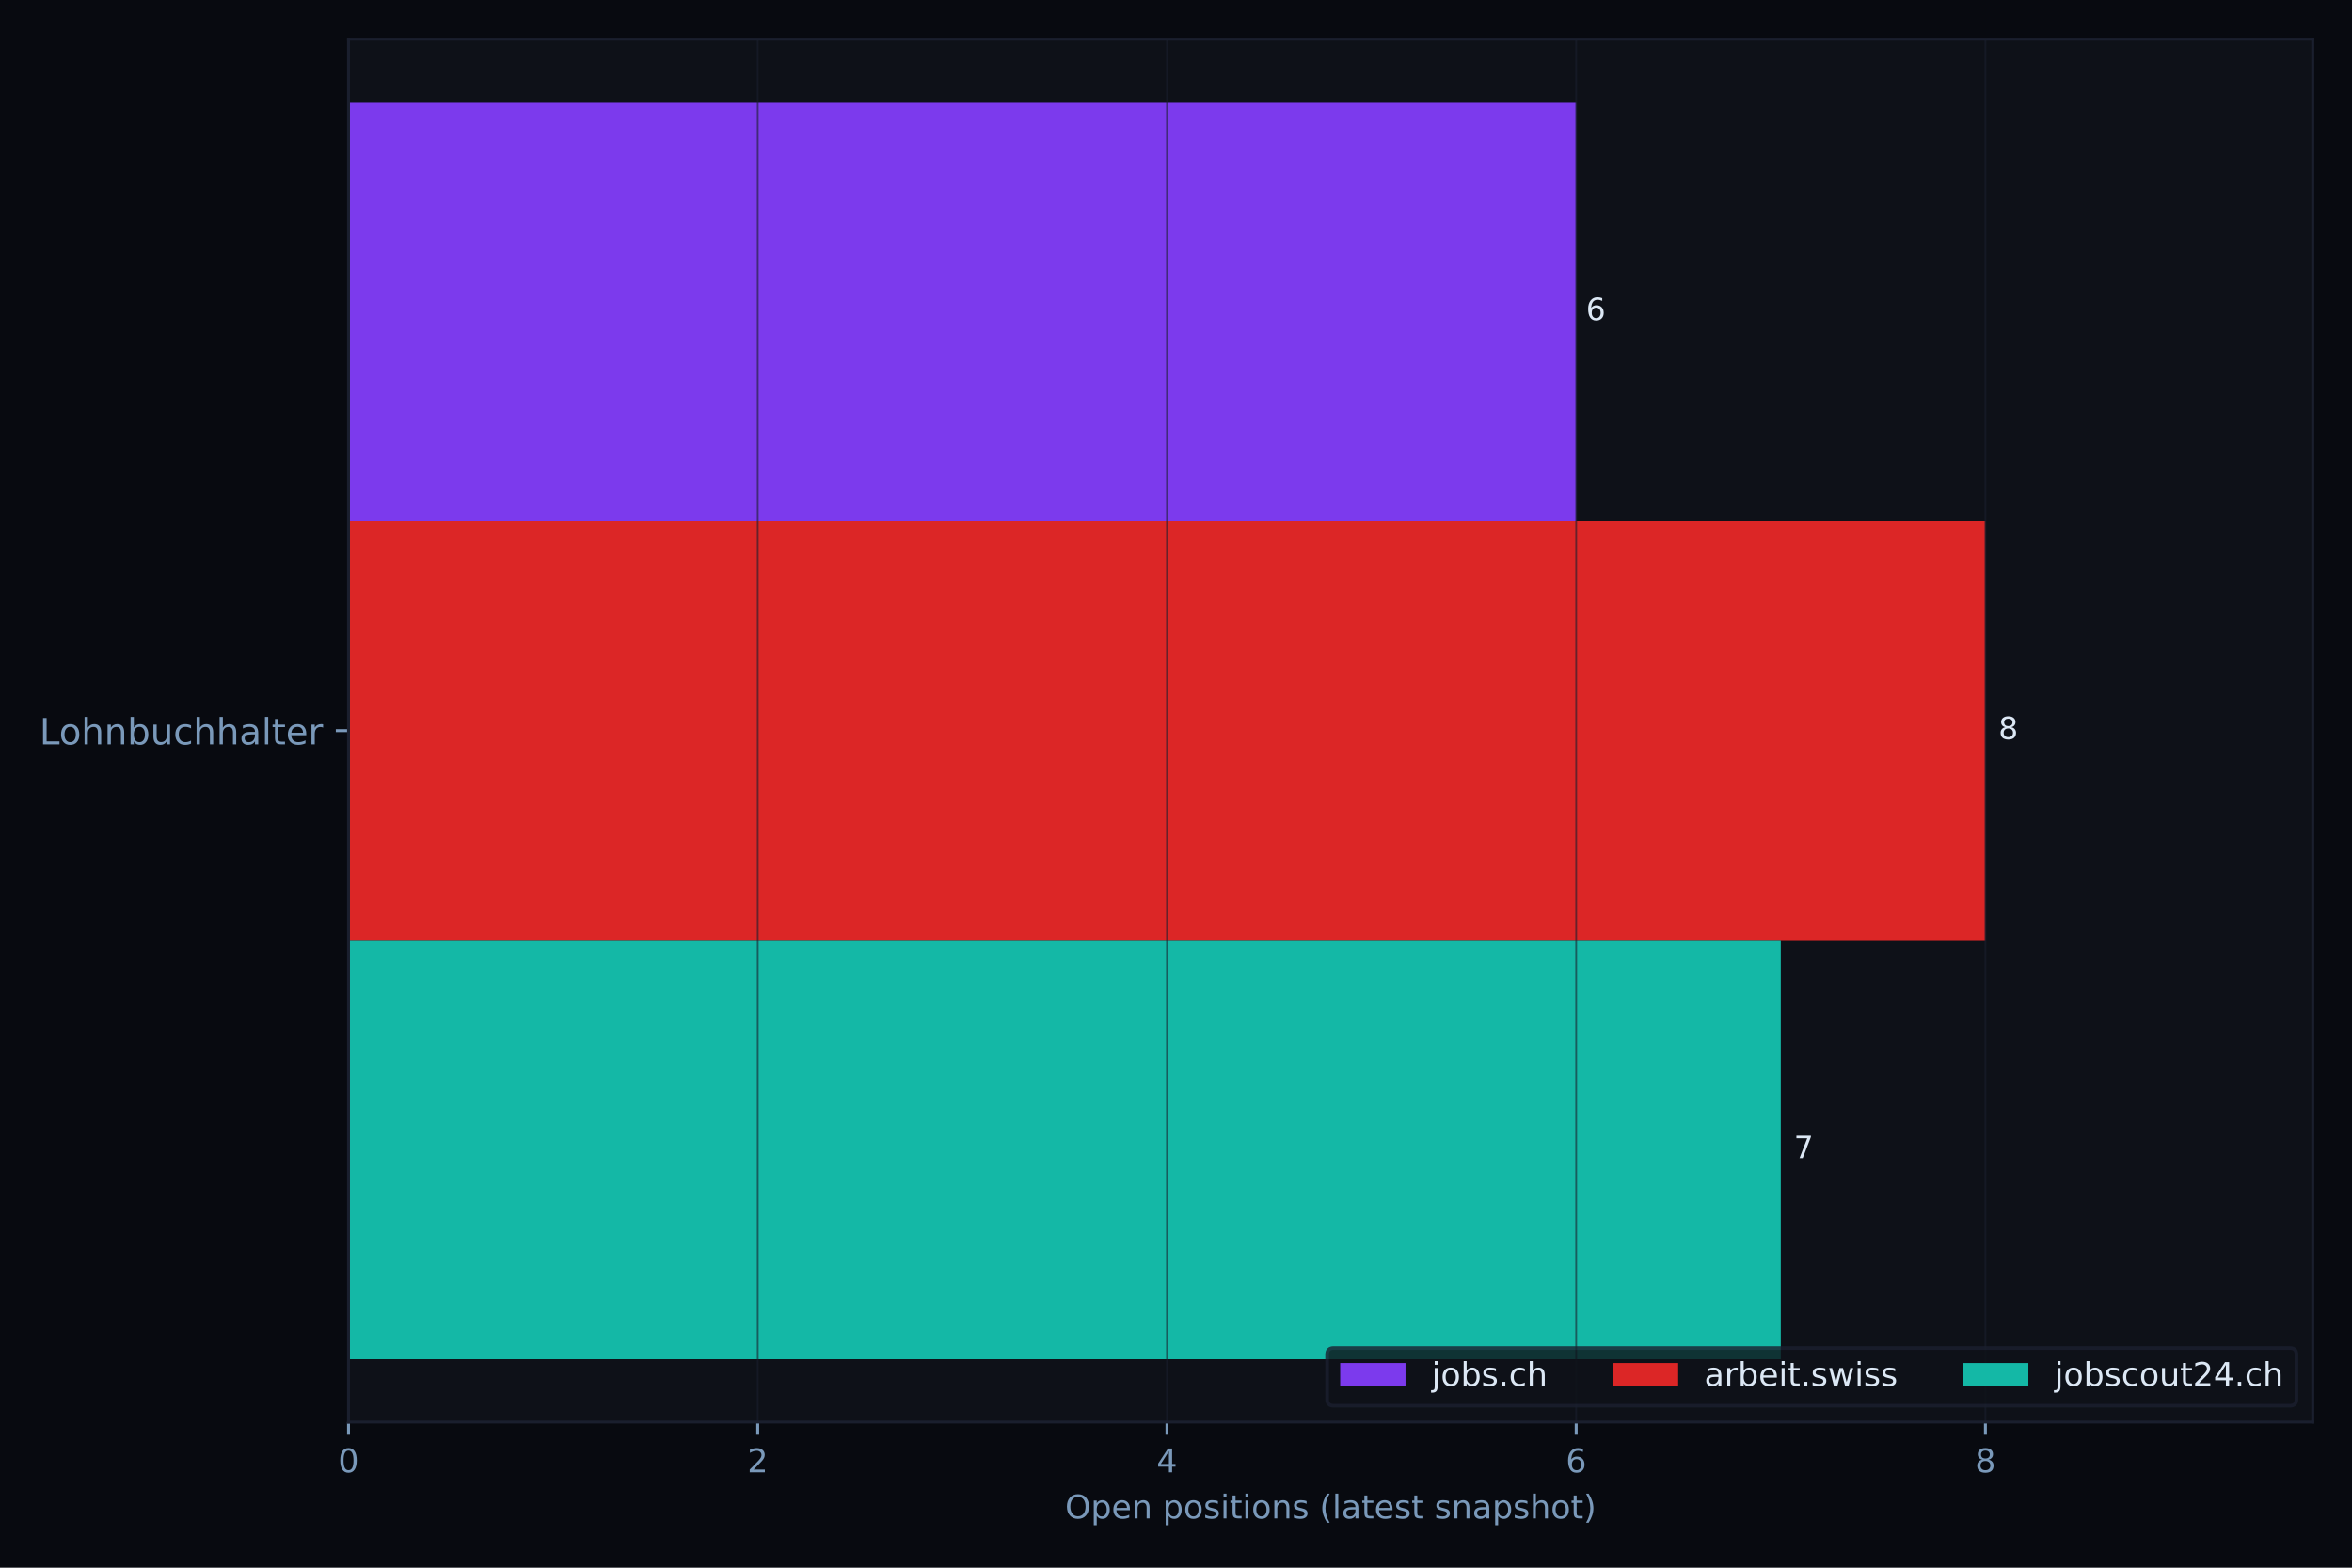
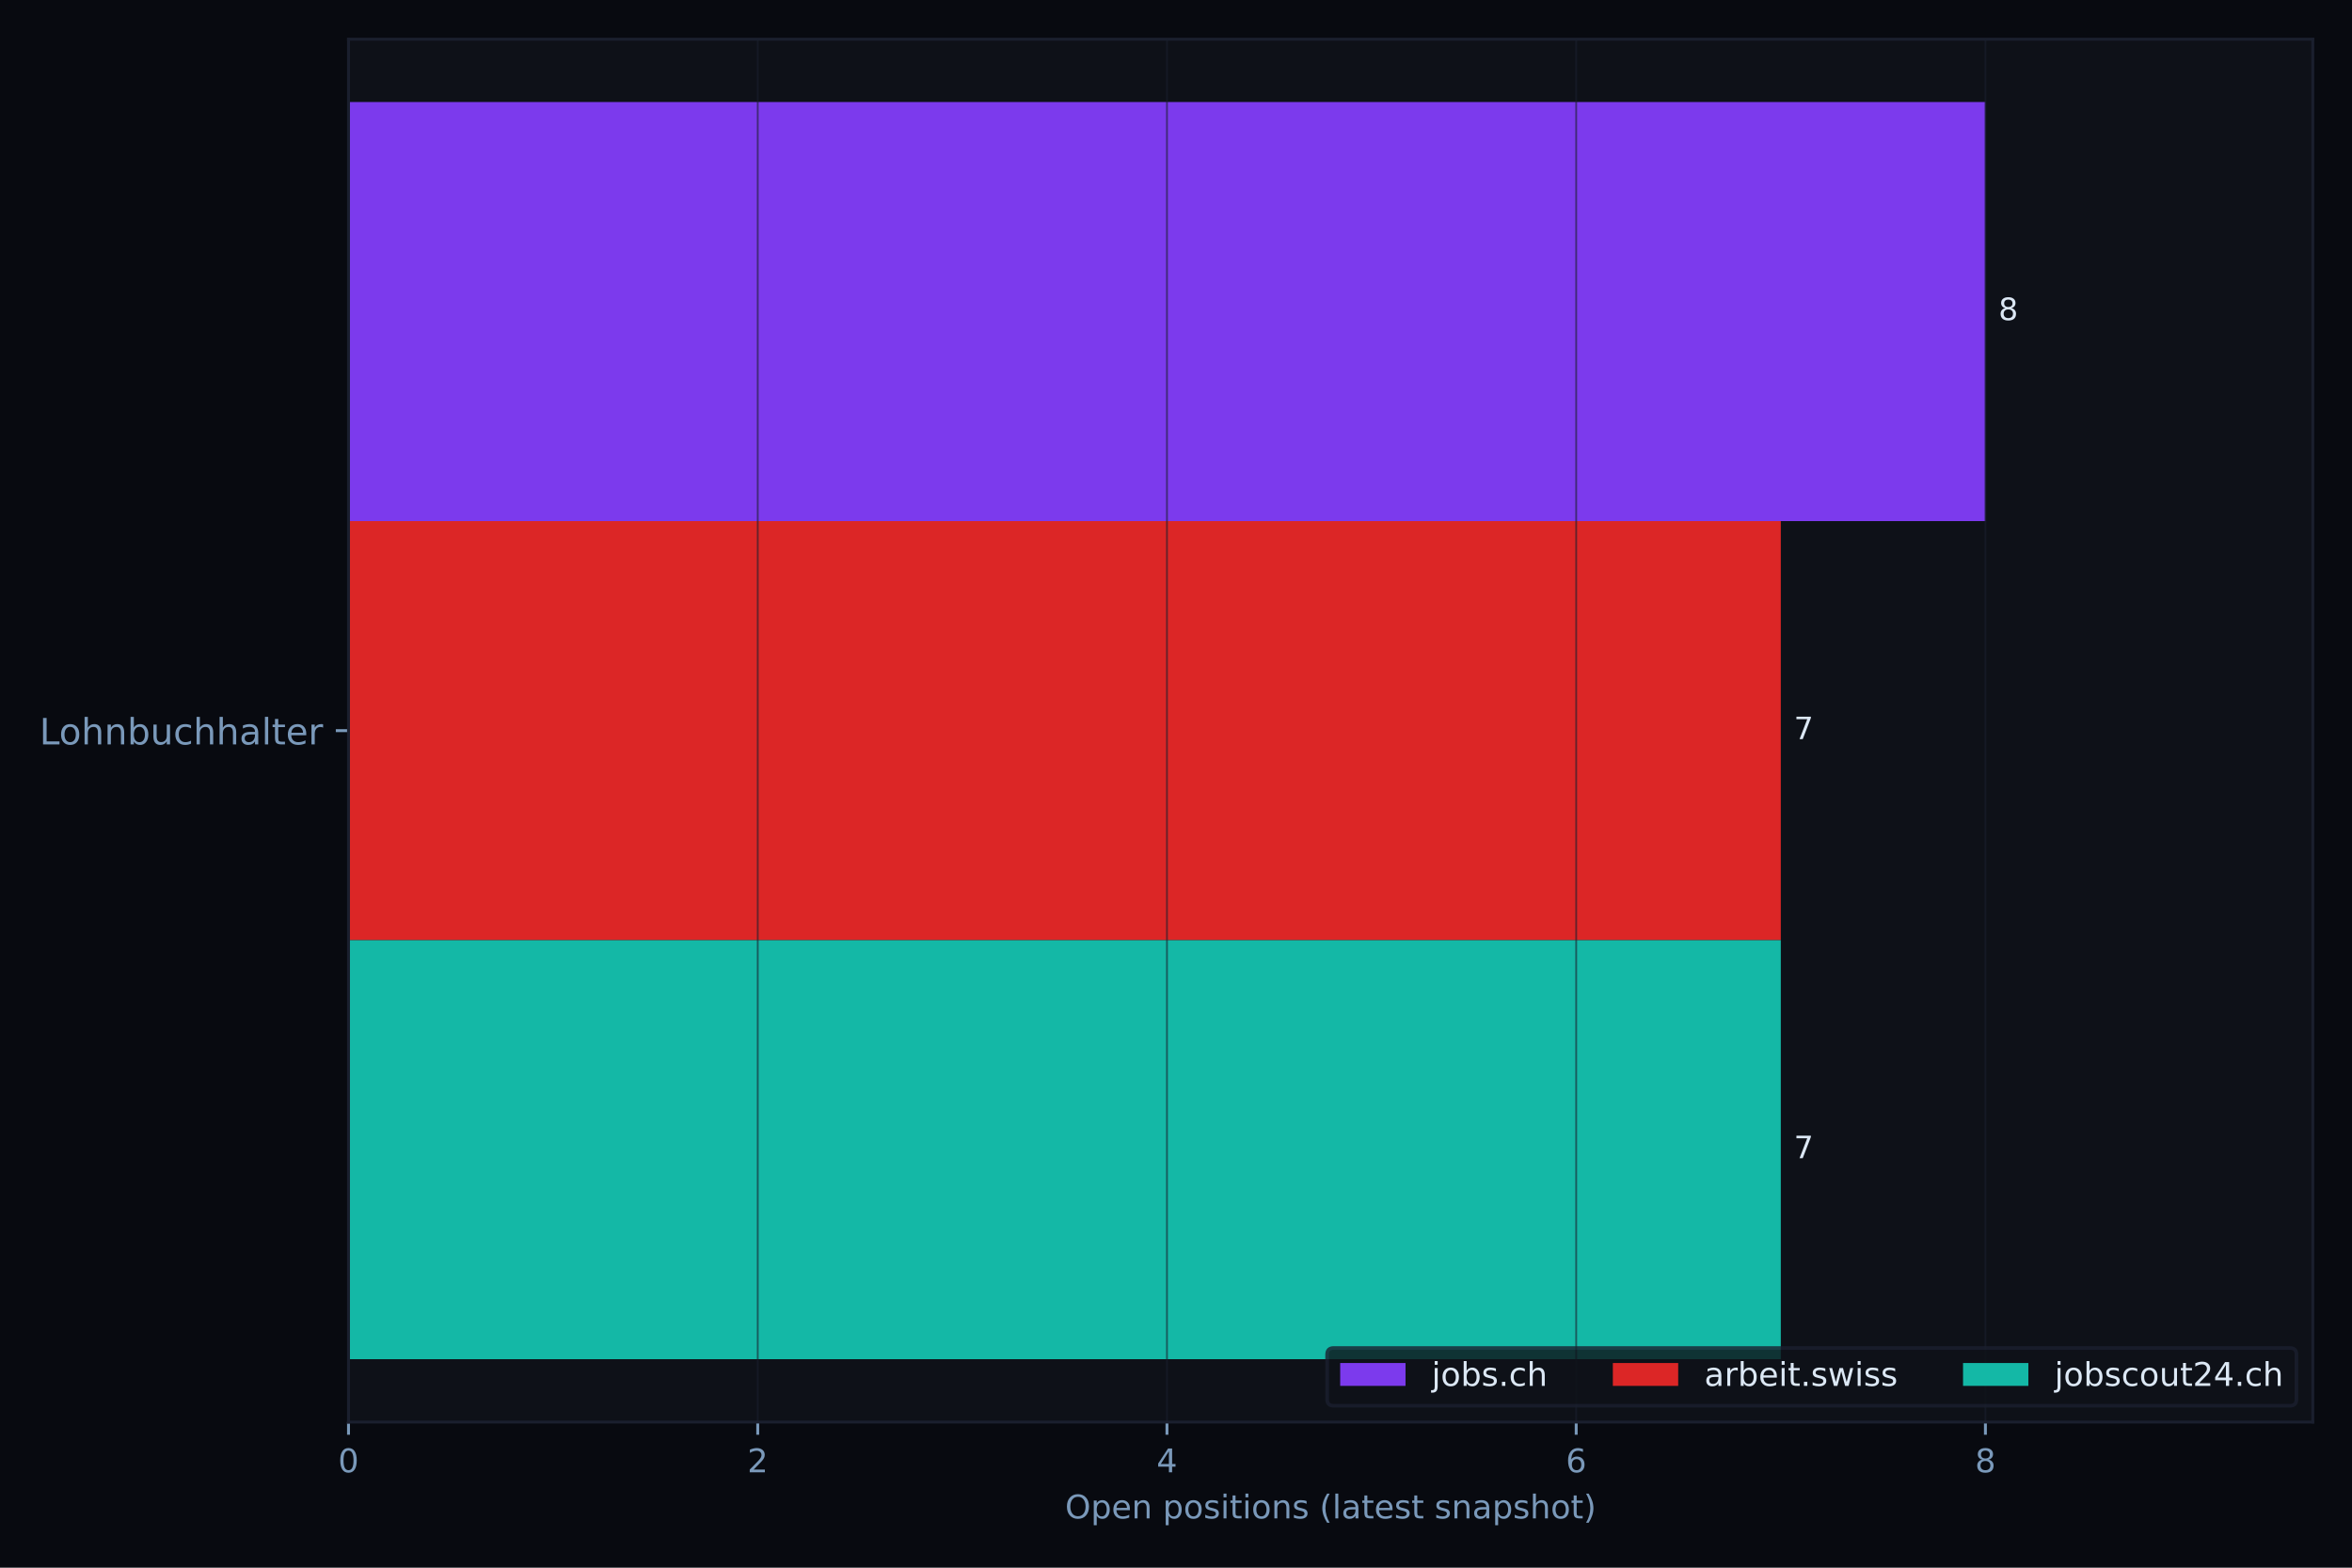
<svg xmlns="http://www.w3.org/2000/svg" xmlns:xlink="http://www.w3.org/1999/xlink" width="648pt" height="432pt" viewBox="0 0 648 432" version="1.1">
  <defs>
    <style type="text/css">*{stroke-linejoin: round; stroke-linecap: butt}</style>
  </defs>
  <g id="figure_1">
    <g id="patch_1">
      <path d="M 0 432  L 648 432  L 648 0  L 0 0  z " style="fill: #080a10" />
    </g>
    <g id="axes_1">
      <g id="patch_2">
        <path d="M 96.018 391.873  L 637.2 391.873  L 637.2 10.8  L 96.018 10.8  z " style="fill: #0e1118" />
      </g>
      <g id="patch_3">
-         <path d="M 96.018 28.121  L 434.257 28.121  L 434.257 143.598  L 96.018 143.598  z " clip-path="url(#pcf8d20ee85)" style="fill: #7c3aed" />
+         <path d="M 96.018 28.121  L 547.003 28.121  L 547.003 143.598  L 96.018 143.598  z " clip-path="url(#pcf8d20ee85)" style="fill: #7c3aed" />
      </g>
      <g id="patch_4">
-         <path d="M 96.018 143.598  L 547.003 143.598  L 547.003 259.075  L 96.018 259.075  z " clip-path="url(#pcf8d20ee85)" style="fill: #dc2626" />
+         <path d="M 96.018 143.598  L 490.63 143.598  L 490.63 259.075  L 96.018 259.075  z " clip-path="url(#pcf8d20ee85)" style="fill: #dc2626" />
      </g>
      <g id="patch_5">
        <path d="M 96.018 259.075  L 490.63 259.075  L 490.63 374.551  L 96.018 374.551  z " clip-path="url(#pcf8d20ee85)" style="fill: #14b8a6" />
      </g>
      <g id="matplotlib.axis_1">
        <g id="xtick_1">
          <g id="line2d_1">
            <path d="M 96.018 391.873  L 96.018 10.8  " clip-path="url(#pcf8d20ee85)" style="fill: none; stroke: #1a1f2e; stroke-opacity: 0.6; stroke-width: 0.5; stroke-linecap: square" />
          </g>
          <g id="line2d_2">
            <defs>
              <path id="mff3be124f5" d="M 0 0  L 0 3.5  " style="stroke: #7a99ba; stroke-width: 0.8" />
            </defs>
            <g>
              <use xlink:href="#mff3be124f5" x="96.018" y="391.873" style="fill: #7a99ba; stroke: #7a99ba; stroke-width: 0.8" />
            </g>
          </g>
          <g id="text_1">
            <g style="fill: #7a99ba" transform="translate(93.15506 405.7113) scale(0.09 -0.09)">
              <defs>
                <path id="DejaVuSans-30" d="M 2034 4250  Q 1547 4250 1301 3770  Q 1056 3291 1056 2328  Q 1056 1369 1301 889  Q 1547 409 2034 409  Q 2525 409 2770 889  Q 3016 1369 3016 2328  Q 3016 3291 2770 3770  Q 2525 4250 2034 4250  z M 2034 4750  Q 2819 4750 3233 4129  Q 3647 3509 3647 2328  Q 3647 1150 3233 529  Q 2819 -91 2034 -91  Q 1250 -91 836 529  Q 422 1150 422 2328  Q 422 3509 836 4129  Q 1250 4750 2034 4750  z " transform="scale(0.015625)" />
              </defs>
              <use xlink:href="#DejaVuSans-30" />
            </g>
          </g>
        </g>
        <g id="xtick_2">
          <g id="line2d_3">
            <path d="M 208.764 391.873  L 208.764 10.8  " clip-path="url(#pcf8d20ee85)" style="fill: none; stroke: #1a1f2e; stroke-opacity: 0.6; stroke-width: 0.5; stroke-linecap: square" />
          </g>
          <g id="line2d_4">
            <g>
              <use xlink:href="#mff3be124f5" x="208.764" y="391.873" style="fill: #7a99ba; stroke: #7a99ba; stroke-width: 0.8" />
            </g>
          </g>
          <g id="text_2">
            <g style="fill: #7a99ba" transform="translate(205.9013 405.7113) scale(0.09 -0.09)">
              <defs>
                <path id="DejaVuSans-32" d="M 1228 531  L 3431 531  L 3431 0  L 469 0  L 469 531  Q 828 903 1448 1529  Q 2069 2156 2228 2338  Q 2531 2678 2651 2914  Q 2772 3150 2772 3378  Q 2772 3750 2511 3984  Q 2250 4219 1831 4219  Q 1534 4219 1204 4116  Q 875 4013 500 3803  L 500 4441  Q 881 4594 1212 4672  Q 1544 4750 1819 4750  Q 2544 4750 2975 4387  Q 3406 4025 3406 3419  Q 3406 3131 3298 2873  Q 3191 2616 2906 2266  Q 2828 2175 2409 1742  Q 1991 1309 1228 531  z " transform="scale(0.015625)" />
              </defs>
              <use xlink:href="#DejaVuSans-32" />
            </g>
          </g>
        </g>
        <g id="xtick_3">
          <g id="line2d_5">
            <path d="M 321.511 391.873  L 321.511 10.8  " clip-path="url(#pcf8d20ee85)" style="fill: none; stroke: #1a1f2e; stroke-opacity: 0.6; stroke-width: 0.5; stroke-linecap: square" />
          </g>
          <g id="line2d_6">
            <g>
              <use xlink:href="#mff3be124f5" x="321.511" y="391.873" style="fill: #7a99ba; stroke: #7a99ba; stroke-width: 0.8" />
            </g>
          </g>
          <g id="text_3">
            <g style="fill: #7a99ba" transform="translate(318.6475 405.7113) scale(0.09 -0.09)">
              <defs>
                <path id="DejaVuSans-34" d="M 2419 4116  L 825 1625  L 2419 1625  L 2419 4116  z M 2253 4666  L 3047 4666  L 3047 1625  L 3713 1625  L 3713 1100  L 3047 1100  L 3047 0  L 2419 0  L 2419 1100  L 313 1100  L 313 1709  L 2253 4666  z " transform="scale(0.015625)" />
              </defs>
              <use xlink:href="#DejaVuSans-34" />
            </g>
          </g>
        </g>
        <g id="xtick_4">
          <g id="line2d_7">
            <path d="M 434.257 391.873  L 434.257 10.8  " clip-path="url(#pcf8d20ee85)" style="fill: none; stroke: #1a1f2e; stroke-opacity: 0.6; stroke-width: 0.5; stroke-linecap: square" />
          </g>
          <g id="line2d_8">
            <g>
              <use xlink:href="#mff3be124f5" x="434.257" y="391.873" style="fill: #7a99ba; stroke: #7a99ba; stroke-width: 0.8" />
            </g>
          </g>
          <g id="text_4">
            <g style="fill: #7a99ba" transform="translate(431.3937 405.7113) scale(0.09 -0.09)">
              <defs>
                <path id="DejaVuSans-36" d="M 2113 2584  Q 1688 2584 1439 2293  Q 1191 2003 1191 1497  Q 1191 994 1439 701  Q 1688 409 2113 409  Q 2538 409 2786 701  Q 3034 994 3034 1497  Q 3034 2003 2786 2293  Q 2538 2584 2113 2584  z M 3366 4563  L 3366 3988  Q 3128 4100 2886 4159  Q 2644 4219 2406 4219  Q 1781 4219 1451 3797  Q 1122 3375 1075 2522  Q 1259 2794 1537 2939  Q 1816 3084 2150 3084  Q 2853 3084 3261 2657  Q 3669 2231 3669 1497  Q 3669 778 3244 343  Q 2819 -91 2113 -91  Q 1303 -91 875 529  Q 447 1150 447 2328  Q 447 3434 972 4092  Q 1497 4750 2381 4750  Q 2619 4750 2861 4703  Q 3103 4656 3366 4563  z " transform="scale(0.015625)" />
              </defs>
              <use xlink:href="#DejaVuSans-36" />
            </g>
          </g>
        </g>
        <g id="xtick_5">
          <g id="line2d_9">
            <path d="M 547.003 391.873  L 547.003 10.8  " clip-path="url(#pcf8d20ee85)" style="fill: none; stroke: #1a1f2e; stroke-opacity: 0.6; stroke-width: 0.5; stroke-linecap: square" />
          </g>
          <g id="line2d_10">
            <g>
              <use xlink:href="#mff3be124f5" x="547.003" y="391.873" style="fill: #7a99ba; stroke: #7a99ba; stroke-width: 0.8" />
            </g>
          </g>
          <g id="text_5">
            <g style="fill: #7a99ba" transform="translate(544.1399 405.7113) scale(0.09 -0.09)">
              <defs>
                <path id="DejaVuSans-38" d="M 2034 2216  Q 1584 2216 1326 1975  Q 1069 1734 1069 1313  Q 1069 891 1326 650  Q 1584 409 2034 409  Q 2484 409 2743 651  Q 3003 894 3003 1313  Q 3003 1734 2745 1975  Q 2488 2216 2034 2216  z M 1403 2484  Q 997 2584 770 2862  Q 544 3141 544 3541  Q 544 4100 942 4425  Q 1341 4750 2034 4750  Q 2731 4750 3128 4425  Q 3525 4100 3525 3541  Q 3525 3141 3298 2862  Q 3072 2584 2669 2484  Q 3125 2378 3379 2068  Q 3634 1759 3634 1313  Q 3634 634 3220 271  Q 2806 -91 2034 -91  Q 1263 -91 848 271  Q 434 634 434 1313  Q 434 1759 690 2068  Q 947 2378 1403 2484  z M 1172 3481  Q 1172 3119 1398 2916  Q 1625 2713 2034 2713  Q 2441 2713 2670 2916  Q 2900 3119 2900 3481  Q 2900 3844 2670 4047  Q 2441 4250 2034 4250  Q 1625 4250 1398 4047  Q 1172 3844 1172 3481  z " transform="scale(0.015625)" />
              </defs>
              <use xlink:href="#DejaVuSans-38" />
            </g>
          </g>
        </g>
        <g id="text_6">
          <g style="fill: #7a99ba" transform="translate(293.4454 418.4216) scale(0.09 -0.09)">
            <defs>
              <path id="DejaVuSans-4f" d="M 2522 4238  Q 1834 4238 1429 3725  Q 1025 3213 1025 2328  Q 1025 1447 1429 934  Q 1834 422 2522 422  Q 3209 422 3611 934  Q 4013 1447 4013 2328  Q 4013 3213 3611 3725  Q 3209 4238 2522 4238  z M 2522 4750  Q 3503 4750 4090 4092  Q 4678 3434 4678 2328  Q 4678 1225 4090 567  Q 3503 -91 2522 -91  Q 1538 -91 948 565  Q 359 1222 359 2328  Q 359 3434 948 4092  Q 1538 4750 2522 4750  z " transform="scale(0.015625)" />
              <path id="DejaVuSans-70" d="M 1159 525  L 1159 -1331  L 581 -1331  L 581 3500  L 1159 3500  L 1159 2969  Q 1341 3281 1617 3432  Q 1894 3584 2278 3584  Q 2916 3584 3314 3078  Q 3713 2572 3713 1747  Q 3713 922 3314 415  Q 2916 -91 2278 -91  Q 1894 -91 1617 61  Q 1341 213 1159 525  z M 3116 1747  Q 3116 2381 2855 2742  Q 2594 3103 2138 3103  Q 1681 3103 1420 2742  Q 1159 2381 1159 1747  Q 1159 1113 1420 752  Q 1681 391 2138 391  Q 2594 391 2855 752  Q 3116 1113 3116 1747  z " transform="scale(0.015625)" />
              <path id="DejaVuSans-65" d="M 3597 1894  L 3597 1613  L 953 1613  Q 991 1019 1311 708  Q 1631 397 2203 397  Q 2534 397 2845 478  Q 3156 559 3463 722  L 3463 178  Q 3153 47 2828 -22  Q 2503 -91 2169 -91  Q 1331 -91 842 396  Q 353 884 353 1716  Q 353 2575 817 3079  Q 1281 3584 2069 3584  Q 2775 3584 3186 3129  Q 3597 2675 3597 1894  z M 3022 2063  Q 3016 2534 2758 2815  Q 2500 3097 2075 3097  Q 1594 3097 1305 2825  Q 1016 2553 972 2059  L 3022 2063  z " transform="scale(0.015625)" />
              <path id="DejaVuSans-6e" d="M 3513 2113  L 3513 0  L 2938 0  L 2938 2094  Q 2938 2591 2744 2837  Q 2550 3084 2163 3084  Q 1697 3084 1428 2787  Q 1159 2491 1159 1978  L 1159 0  L 581 0  L 581 3500  L 1159 3500  L 1159 2956  Q 1366 3272 1645 3428  Q 1925 3584 2291 3584  Q 2894 3584 3203 3211  Q 3513 2838 3513 2113  z " transform="scale(0.015625)" />
              <path id="DejaVuSans-20" transform="scale(0.015625)" />
              <path id="DejaVuSans-6f" d="M 1959 3097  Q 1497 3097 1228 2736  Q 959 2375 959 1747  Q 959 1119 1226 758  Q 1494 397 1959 397  Q 2419 397 2687 759  Q 2956 1122 2956 1747  Q 2956 2369 2687 2733  Q 2419 3097 1959 3097  z M 1959 3584  Q 2709 3584 3137 3096  Q 3566 2609 3566 1747  Q 3566 888 3137 398  Q 2709 -91 1959 -91  Q 1206 -91 779 398  Q 353 888 353 1747  Q 353 2609 779 3096  Q 1206 3584 1959 3584  z " transform="scale(0.015625)" />
              <path id="DejaVuSans-73" d="M 2834 3397  L 2834 2853  Q 2591 2978 2328 3040  Q 2066 3103 1784 3103  Q 1356 3103 1142 2972  Q 928 2841 928 2578  Q 928 2378 1081 2264  Q 1234 2150 1697 2047  L 1894 2003  Q 2506 1872 2764 1633  Q 3022 1394 3022 966  Q 3022 478 2636 193  Q 2250 -91 1575 -91  Q 1294 -91 989 -36  Q 684 19 347 128  L 347 722  Q 666 556 975 473  Q 1284 391 1588 391  Q 1994 391 2212 530  Q 2431 669 2431 922  Q 2431 1156 2273 1281  Q 2116 1406 1581 1522  L 1381 1569  Q 847 1681 609 1914  Q 372 2147 372 2553  Q 372 3047 722 3315  Q 1072 3584 1716 3584  Q 2034 3584 2315 3537  Q 2597 3491 2834 3397  z " transform="scale(0.015625)" />
              <path id="DejaVuSans-69" d="M 603 3500  L 1178 3500  L 1178 0  L 603 0  L 603 3500  z M 603 4863  L 1178 4863  L 1178 4134  L 603 4134  L 603 4863  z " transform="scale(0.015625)" />
              <path id="DejaVuSans-74" d="M 1172 4494  L 1172 3500  L 2356 3500  L 2356 3053  L 1172 3053  L 1172 1153  Q 1172 725 1289 603  Q 1406 481 1766 481  L 2356 481  L 2356 0  L 1766 0  Q 1100 0 847 248  Q 594 497 594 1153  L 594 3053  L 172 3053  L 172 3500  L 594 3500  L 594 4494  L 1172 4494  z " transform="scale(0.015625)" />
              <path id="DejaVuSans-28" d="M 1984 4856  Q 1566 4138 1362 3434  Q 1159 2731 1159 2009  Q 1159 1288 1364 580  Q 1569 -128 1984 -844  L 1484 -844  Q 1016 -109 783 600  Q 550 1309 550 2009  Q 550 2706 781 3412  Q 1013 4119 1484 4856  L 1984 4856  z " transform="scale(0.015625)" />
              <path id="DejaVuSans-6c" d="M 603 4863  L 1178 4863  L 1178 0  L 603 0  L 603 4863  z " transform="scale(0.015625)" />
              <path id="DejaVuSans-61" d="M 2194 1759  Q 1497 1759 1228 1600  Q 959 1441 959 1056  Q 959 750 1161 570  Q 1363 391 1709 391  Q 2188 391 2477 730  Q 2766 1069 2766 1631  L 2766 1759  L 2194 1759  z M 3341 1997  L 3341 0  L 2766 0  L 2766 531  Q 2569 213 2275 61  Q 1981 -91 1556 -91  Q 1019 -91 701 211  Q 384 513 384 1019  Q 384 1609 779 1909  Q 1175 2209 1959 2209  L 2766 2209  L 2766 2266  Q 2766 2663 2505 2880  Q 2244 3097 1772 3097  Q 1472 3097 1187 3025  Q 903 2953 641 2809  L 641 3341  Q 956 3463 1253 3523  Q 1550 3584 1831 3584  Q 2591 3584 2966 3190  Q 3341 2797 3341 1997  z " transform="scale(0.015625)" />
              <path id="DejaVuSans-68" d="M 3513 2113  L 3513 0  L 2938 0  L 2938 2094  Q 2938 2591 2744 2837  Q 2550 3084 2163 3084  Q 1697 3084 1428 2787  Q 1159 2491 1159 1978  L 1159 0  L 581 0  L 581 4863  L 1159 4863  L 1159 2956  Q 1366 3272 1645 3428  Q 1925 3584 2291 3584  Q 2894 3584 3203 3211  Q 3513 2838 3513 2113  z " transform="scale(0.015625)" />
              <path id="DejaVuSans-29" d="M 513 4856  L 1013 4856  Q 1481 4119 1714 3412  Q 1947 2706 1947 2009  Q 1947 1309 1714 600  Q 1481 -109 1013 -844  L 513 -844  Q 928 -128 1133 580  Q 1338 1288 1338 2009  Q 1338 2731 1133 3434  Q 928 4138 513 4856  z " transform="scale(0.015625)" />
            </defs>
            <use xlink:href="#DejaVuSans-4f" />
            <use xlink:href="#DejaVuSans-70" x="78.711" />
            <use xlink:href="#DejaVuSans-65" x="142.188" />
            <use xlink:href="#DejaVuSans-6e" x="203.711" />
            <use xlink:href="#DejaVuSans-20" x="267.09" />
            <use xlink:href="#DejaVuSans-70" x="298.877" />
            <use xlink:href="#DejaVuSans-6f" x="362.354" />
            <use xlink:href="#DejaVuSans-73" x="423.535" />
            <use xlink:href="#DejaVuSans-69" x="475.635" />
            <use xlink:href="#DejaVuSans-74" x="503.418" />
            <use xlink:href="#DejaVuSans-69" x="542.627" />
            <use xlink:href="#DejaVuSans-6f" x="570.41" />
            <use xlink:href="#DejaVuSans-6e" x="631.592" />
            <use xlink:href="#DejaVuSans-73" x="694.971" />
            <use xlink:href="#DejaVuSans-20" x="747.07" />
            <use xlink:href="#DejaVuSans-28" x="778.857" />
            <use xlink:href="#DejaVuSans-6c" x="817.871" />
            <use xlink:href="#DejaVuSans-61" x="845.654" />
            <use xlink:href="#DejaVuSans-74" x="906.934" />
            <use xlink:href="#DejaVuSans-65" x="946.143" />
            <use xlink:href="#DejaVuSans-73" x="1007.666" />
            <use xlink:href="#DejaVuSans-74" x="1059.766" />
            <use xlink:href="#DejaVuSans-20" x="1098.975" />
            <use xlink:href="#DejaVuSans-73" x="1130.762" />
            <use xlink:href="#DejaVuSans-6e" x="1182.861" />
            <use xlink:href="#DejaVuSans-61" x="1246.24" />
            <use xlink:href="#DejaVuSans-70" x="1307.52" />
            <use xlink:href="#DejaVuSans-73" x="1370.996" />
            <use xlink:href="#DejaVuSans-68" x="1423.096" />
            <use xlink:href="#DejaVuSans-6f" x="1486.475" />
            <use xlink:href="#DejaVuSans-74" x="1547.656" />
            <use xlink:href="#DejaVuSans-29" x="1586.865" />
          </g>
        </g>
      </g>
      <g id="matplotlib.axis_2">
        <g id="ytick_1">
          <g id="line2d_11">
            <defs>
              <path id="mdf66c61492" d="M 0 0  L -3.5 0  " style="stroke: #7a99ba; stroke-width: 0.8" />
            </defs>
            <g>
              <use xlink:href="#mdf66c61492" x="96.018" y="201.336" style="fill: #7a99ba; stroke: #7a99ba; stroke-width: 0.8" />
            </g>
          </g>
          <g id="text_7">
            <g style="fill: #7a99ba" transform="translate(10.87756 205.1356) scale(0.1 -0.1)">
              <defs>
                <path id="DejaVuSans-4c" d="M 628 4666  L 1259 4666  L 1259 531  L 3531 531  L 3531 0  L 628 0  L 628 4666  z " transform="scale(0.015625)" />
                <path id="DejaVuSans-62" d="M 3116 1747  Q 3116 2381 2855 2742  Q 2594 3103 2138 3103  Q 1681 3103 1420 2742  Q 1159 2381 1159 1747  Q 1159 1113 1420 752  Q 1681 391 2138 391  Q 2594 391 2855 752  Q 3116 1113 3116 1747  z M 1159 2969  Q 1341 3281 1617 3432  Q 1894 3584 2278 3584  Q 2916 3584 3314 3078  Q 3713 2572 3713 1747  Q 3713 922 3314 415  Q 2916 -91 2278 -91  Q 1894 -91 1617 61  Q 1341 213 1159 525  L 1159 0  L 581 0  L 581 4863  L 1159 4863  L 1159 2969  z " transform="scale(0.015625)" />
                <path id="DejaVuSans-75" d="M 544 1381  L 544 3500  L 1119 3500  L 1119 1403  Q 1119 906 1312 657  Q 1506 409 1894 409  Q 2359 409 2629 706  Q 2900 1003 2900 1516  L 2900 3500  L 3475 3500  L 3475 0  L 2900 0  L 2900 538  Q 2691 219 2414 64  Q 2138 -91 1772 -91  Q 1169 -91 856 284  Q 544 659 544 1381  z M 1991 3584  L 1991 3584  z " transform="scale(0.015625)" />
                <path id="DejaVuSans-63" d="M 3122 3366  L 3122 2828  Q 2878 2963 2633 3030  Q 2388 3097 2138 3097  Q 1578 3097 1268 2742  Q 959 2388 959 1747  Q 959 1106 1268 751  Q 1578 397 2138 397  Q 2388 397 2633 464  Q 2878 531 3122 666  L 3122 134  Q 2881 22 2623 -34  Q 2366 -91 2075 -91  Q 1284 -91 818 406  Q 353 903 353 1747  Q 353 2603 823 3093  Q 1294 3584 2113 3584  Q 2378 3584 2631 3529  Q 2884 3475 3122 3366  z " transform="scale(0.015625)" />
                <path id="DejaVuSans-72" d="M 2631 2963  Q 2534 3019 2420 3045  Q 2306 3072 2169 3072  Q 1681 3072 1420 2755  Q 1159 2438 1159 1844  L 1159 0  L 581 0  L 581 3500  L 1159 3500  L 1159 2956  Q 1341 3275 1631 3429  Q 1922 3584 2338 3584  Q 2397 3584 2469 3576  Q 2541 3569 2628 3553  L 2631 2963  z " transform="scale(0.015625)" />
              </defs>
              <use xlink:href="#DejaVuSans-4c" />
              <use xlink:href="#DejaVuSans-6f" x="53.963" />
              <use xlink:href="#DejaVuSans-68" x="115.145" />
              <use xlink:href="#DejaVuSans-6e" x="178.523" />
              <use xlink:href="#DejaVuSans-62" x="241.902" />
              <use xlink:href="#DejaVuSans-75" x="305.379" />
              <use xlink:href="#DejaVuSans-63" x="368.758" />
              <use xlink:href="#DejaVuSans-68" x="423.738" />
              <use xlink:href="#DejaVuSans-68" x="487.117" />
              <use xlink:href="#DejaVuSans-61" x="550.496" />
              <use xlink:href="#DejaVuSans-6c" x="611.775" />
              <use xlink:href="#DejaVuSans-74" x="639.559" />
              <use xlink:href="#DejaVuSans-65" x="678.768" />
              <use xlink:href="#DejaVuSans-72" x="740.291" />
            </g>
          </g>
        </g>
      </g>
      <g id="patch_6">
        <path d="M 96.018 391.873  L 96.018 10.8  " style="fill: none; stroke: #1a1f2e; stroke-width: 0.8; stroke-linejoin: miter; stroke-linecap: square" />
      </g>
      <g id="patch_7">
        <path d="M 637.2 391.873  L 637.2 10.8  " style="fill: none; stroke: #1a1f2e; stroke-width: 0.8; stroke-linejoin: miter; stroke-linecap: square" />
      </g>
      <g id="patch_8">
        <path d="M 96.018 391.873  L 637.2 391.873  " style="fill: none; stroke: #1a1f2e; stroke-width: 0.8; stroke-linejoin: miter; stroke-linecap: square" />
      </g>
      <g id="patch_9">
        <path d="M 96.018 10.8  L 637.2 10.8  " style="fill: none; stroke: #1a1f2e; stroke-width: 0.8; stroke-linejoin: miter; stroke-linecap: square" />
      </g>
      <g id="text_8">
-         <g style="fill: #dce8f5" transform="translate(436.9627 88.20525) scale(0.085 -0.085)">
-           <use xlink:href="#DejaVuSans-36" />
+         <g style="fill: #dce8f5" transform="translate(550.6109 88.20525) scale(0.085 -0.085)">
+           <use xlink:href="#DejaVuSans-38" />
        </g>
      </g>
      <g id="text_9">
-         <g style="fill: #dce8f5" transform="translate(550.6109 203.6818) scale(0.085 -0.085)">
-           <use xlink:href="#DejaVuSans-38" />
-         </g>
-       </g>
-       <g id="text_10">
-         <g style="fill: #dce8f5" transform="translate(494.2378 319.1584) scale(0.085 -0.085)">
+         <g style="fill: #dce8f5" transform="translate(494.2378 203.6818) scale(0.085 -0.085)">
          <defs>
            <path id="DejaVuSans-37" d="M 525 4666  L 3525 4666  L 3525 4397  L 1831 0  L 1172 0  L 2766 4134  L 525 4134  L 525 4666  z " transform="scale(0.015625)" />
          </defs>
+           <use xlink:href="#DejaVuSans-37" />
+         </g>
+       </g>
+       <g id="text_10">
+         <g style="fill: #dce8f5" transform="translate(494.2378 319.1584) scale(0.085 -0.085)">
          <use xlink:href="#DejaVuSans-37" />
        </g>
      </g>
      <g id="legend_1">
        <g id="patch_10">
          <path d="M 367.435 387.373  L 630.9 387.373  Q 632.7 387.373 632.7 385.573  L 632.7 373.262  Q 632.7 371.462 630.9 371.462  L 367.435 371.462  Q 365.635 371.462 365.635 373.262  L 365.635 385.573  Q 365.635 387.373 367.435 387.373  z " style="fill: #0e1118; opacity: 0.8; stroke: #1a1f2e; stroke-linejoin: miter" />
        </g>
        <g id="patch_11">
          <path d="M 369.235 381.901  L 387.235 381.901  L 387.235 375.601  L 369.235 375.601  z " style="fill: #7c3aed" />
        </g>
        <g id="text_11">
          <g style="fill: #dce8f5" transform="translate(394.4348 381.901) scale(0.09 -0.09)">
            <defs>
              <path id="DejaVuSans-6a" d="M 603 3500  L 1178 3500  L 1178 -63  Q 1178 -731 923 -1031  Q 669 -1331 103 -1331  L -116 -1331  L -116 -844  L 38 -844  Q 366 -844 484 -692  Q 603 -541 603 -63  L 603 3500  z M 603 4863  L 1178 4863  L 1178 4134  L 603 4134  L 603 4863  z " transform="scale(0.015625)" />
              <path id="DejaVuSans-2e" d="M 684 794  L 1344 794  L 1344 0  L 684 0  L 684 794  z " transform="scale(0.015625)" />
            </defs>
            <use xlink:href="#DejaVuSans-6a" />
            <use xlink:href="#DejaVuSans-6f" x="27.783" />
            <use xlink:href="#DejaVuSans-62" x="88.965" />
            <use xlink:href="#DejaVuSans-73" x="152.441" />
            <use xlink:href="#DejaVuSans-2e" x="204.541" />
            <use xlink:href="#DejaVuSans-63" x="236.328" />
            <use xlink:href="#DejaVuSans-68" x="291.309" />
          </g>
        </g>
        <g id="patch_12">
          <path d="M 444.357 381.901  L 462.357 381.901  L 462.357 375.601  L 444.357 375.601  z " style="fill: #dc2626" />
        </g>
        <g id="text_12">
          <g style="fill: #dce8f5" transform="translate(469.5567 381.901) scale(0.09 -0.09)">
            <defs>
              <path id="DejaVuSans-77" d="M 269 3500  L 844 3500  L 1563 769  L 2278 3500  L 2956 3500  L 3675 769  L 4391 3500  L 4966 3500  L 4050 0  L 3372 0  L 2619 2869  L 1863 0  L 1184 0  L 269 3500  z " transform="scale(0.015625)" />
            </defs>
            <use xlink:href="#DejaVuSans-61" />
            <use xlink:href="#DejaVuSans-72" x="61.279" />
            <use xlink:href="#DejaVuSans-62" x="102.393" />
            <use xlink:href="#DejaVuSans-65" x="165.869" />
            <use xlink:href="#DejaVuSans-69" x="227.393" />
            <use xlink:href="#DejaVuSans-74" x="255.176" />
            <use xlink:href="#DejaVuSans-2e" x="294.385" />
            <use xlink:href="#DejaVuSans-73" x="326.172" />
            <use xlink:href="#DejaVuSans-77" x="378.271" />
            <use xlink:href="#DejaVuSans-69" x="460.059" />
            <use xlink:href="#DejaVuSans-73" x="487.842" />
            <use xlink:href="#DejaVuSans-73" x="539.941" />
          </g>
        </g>
        <g id="patch_13">
          <path d="M 540.838 381.901  L 558.838 381.901  L 558.838 375.601  L 540.838 375.601  z " style="fill: #14b8a6" />
        </g>
        <g id="text_13">
          <g style="fill: #dce8f5" transform="translate(566.0381 381.901) scale(0.09 -0.09)">
            <use xlink:href="#DejaVuSans-6a" />
            <use xlink:href="#DejaVuSans-6f" x="27.783" />
            <use xlink:href="#DejaVuSans-62" x="88.965" />
            <use xlink:href="#DejaVuSans-73" x="152.441" />
            <use xlink:href="#DejaVuSans-63" x="204.541" />
            <use xlink:href="#DejaVuSans-6f" x="259.521" />
            <use xlink:href="#DejaVuSans-75" x="320.703" />
            <use xlink:href="#DejaVuSans-74" x="384.082" />
            <use xlink:href="#DejaVuSans-32" x="423.291" />
            <use xlink:href="#DejaVuSans-34" x="486.914" />
            <use xlink:href="#DejaVuSans-2e" x="550.537" />
            <use xlink:href="#DejaVuSans-63" x="582.324" />
            <use xlink:href="#DejaVuSans-68" x="637.305" />
          </g>
        </g>
      </g>
    </g>
  </g>
  <defs>
    <clipPath id="pcf8d20ee85">
      <rect x="96.018" y="10.8" width="541.182" height="381.073" />
    </clipPath>
  </defs>
</svg>
